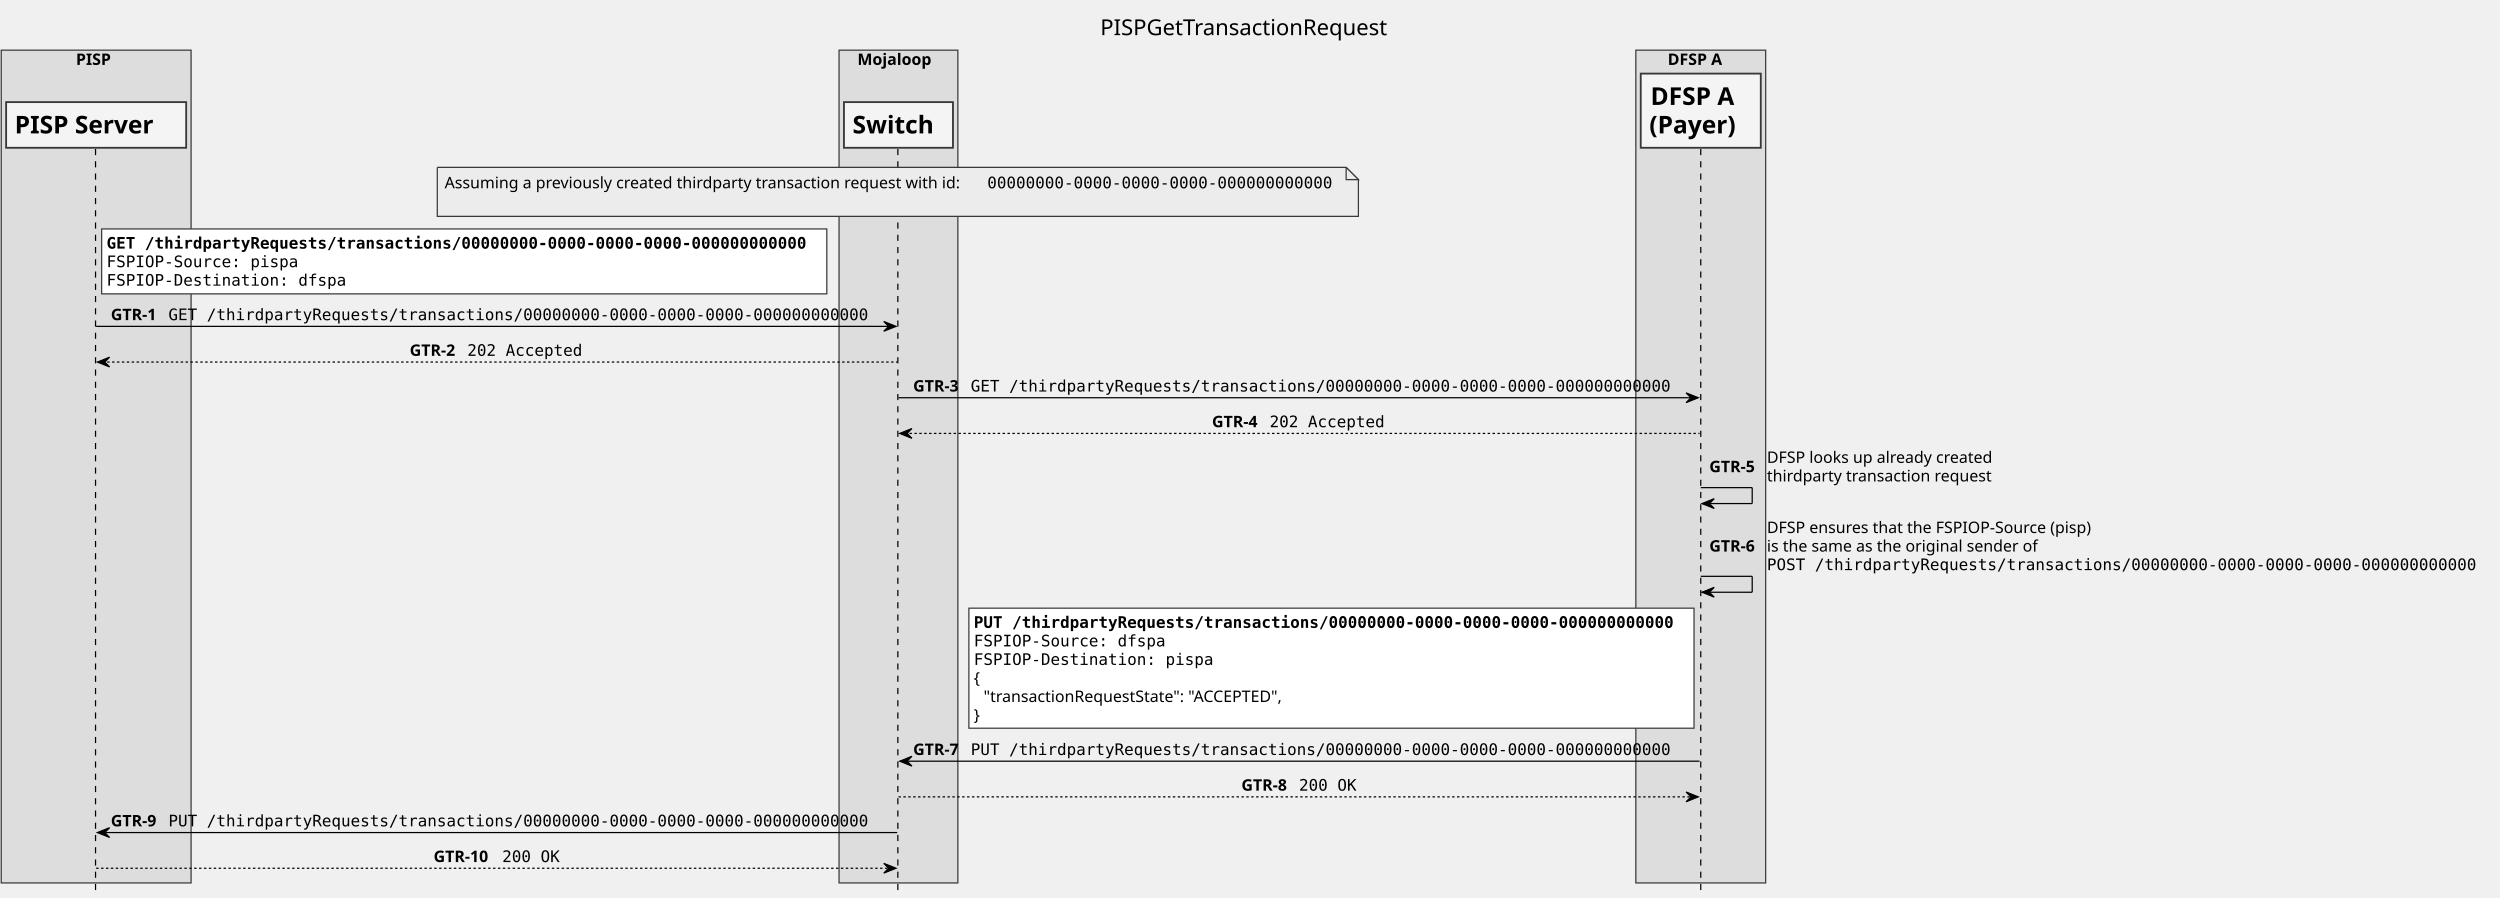
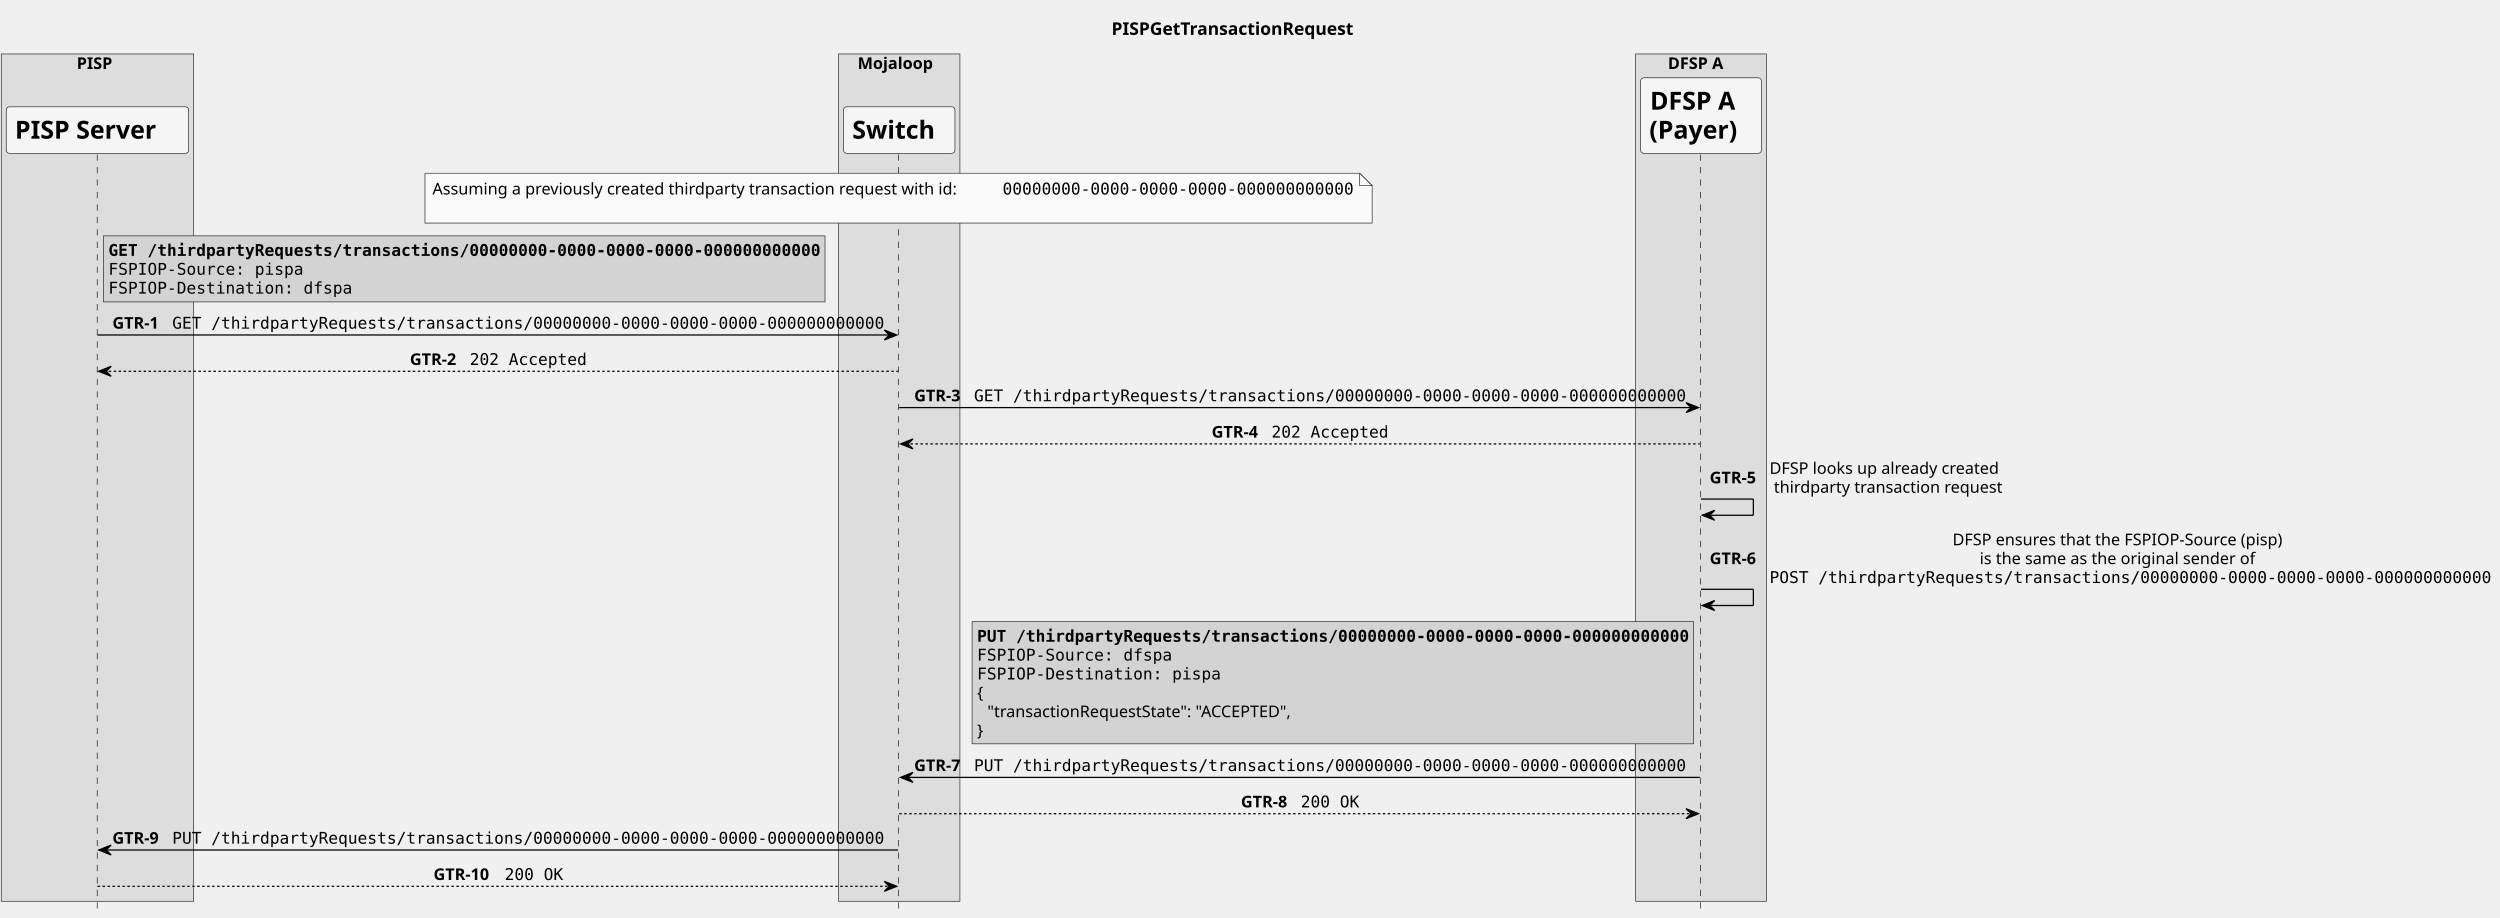
- <svg xmlns="http://www.w3.org/2000/svg" contentScriptType="application/ecmascript" contentStyleType="text/css" height="733px" preserveAspectRatio="none" style="width:2041px;height:733px" version="1.1" viewBox="0 0 2041 733" width="2041px" zoomAndPan="magnify">
+ <svg xmlns="http://www.w3.org/2000/svg" contentStyleType="text/css" height="736px" preserveAspectRatio="none" style="width:2006px;height:736px;background:#FFFFFF;" version="1.1" viewBox="0 0 2006 736" width="2006px" zoomAndPan="magnify">
  <defs />
  <g>
-     <text fill="#000000" font-family="Verdana" font-size="18" lengthAdjust="spacingAndGlyphs" textLength="245" x="898.25" y="28.708">PISPGetTransactionRequest</text>
-     <rect fill="#DDDDDD" height="679.883" style="stroke:#383838;stroke-width:1.0" width="155" x="1" y="40.953" />
-     <text fill="#000000" font-family="Verdana" font-size="13" font-weight="bold" lengthAdjust="spacingAndGlyphs" textLength="33" x="62" y="53.02">PISP</text>
-     <rect fill="#DDDDDD" height="679.883" style="stroke:#383838;stroke-width:1.0" width="97" x="685" y="40.953" />
-     <text fill="#000000" font-family="Verdana" font-size="13" font-weight="bold" lengthAdjust="spacingAndGlyphs" textLength="67" x="700" y="53.02">Mojaloop</text>
-     <rect fill="#DDDDDD" height="679.883" style="stroke:#383838;stroke-width:1.0" width="106" x="1335.5" y="40.953" />
-     <text fill="#000000" font-family="Verdana" font-size="13" font-weight="bold" lengthAdjust="spacingAndGlyphs" textLength="54" x="1361.5" y="53.02">DFSP A</text>
-     <line style="stroke:#000000;stroke-width:1.0;stroke-dasharray:5.0,5.0" x1="78" x2="78" y1="121.648" y2="726.836" />
-     <line style="stroke:#000000;stroke-width:1.0;stroke-dasharray:5.0,5.0" x1="733" x2="733" y1="121.648" y2="726.836" />
-     <line style="stroke:#000000;stroke-width:1.0;stroke-dasharray:5.0,5.0" x1="1388.5" x2="1388.5" y1="121.648" y2="726.836" />
-     <rect fill="#F4F4F4" height="37.281" style="stroke:#383838;stroke-width:1.5" width="147" x="5" y="83.367" />
-     <text fill="#000000" font-family="Verdana" font-size="20" font-weight="bold" lengthAdjust="spacingAndGlyphs" textLength="133" x="12" y="108.932">PISP Server</text>
-     <rect fill="#F4F4F4" height="37.281" style="stroke:#383838;stroke-width:1.5" width="89" x="689" y="83.367" />
-     <text fill="#000000" font-family="Verdana" font-size="20" font-weight="bold" lengthAdjust="spacingAndGlyphs" textLength="75" x="696" y="108.932">Switch</text>
-     <rect fill="#F4F4F4" height="60.562" style="stroke:#383838;stroke-width:1.5" width="98" x="1339.5" y="60.086" />
-     <text fill="#000000" font-family="Verdana" font-size="20" font-weight="bold" lengthAdjust="spacingAndGlyphs" textLength="82" x="1347.5" y="85.65">DFSP A</text>
-     <text fill="#000000" font-family="Verdana" font-size="20" font-weight="bold" lengthAdjust="spacingAndGlyphs" textLength="84" x="1346.5" y="108.932">(Payer)</text>
-     <path d="M357,136.648 L357,176.648 L1109,176.648 L1109,146.648 L1099,136.648 L357,136.648 " fill="#ECECEC" style="stroke:#383838;stroke-width:1.0" />
-     <path d="M1099,136.648 L1099,146.648 L1109,146.648 L1099,136.648 " fill="#ECECEC" style="stroke:#383838;stroke-width:1.0" />
-     <text fill="#000000" font-family="Verdana" font-size="13" lengthAdjust="spacingAndGlyphs" textLength="439" x="363" y="153.715">Assuming a previously created thirdparty transaction request with id:</text>
-     <text fill="#000000" font-family="monospace" font-size="13" lengthAdjust="spacingAndGlyphs" textLength="288" x="806" y="153.715">00000000-0000-0000-0000-000000000000</text>
-     <text fill="#000000" font-family="Verdana" font-size="13" lengthAdjust="spacingAndGlyphs" textLength="0" x="367" y="168.848" />
-     <rect fill="#FFFFFF" height="53" style="stroke:#383838;stroke-width:1.0" width="592" x="83" y="186.914" />
-     <text fill="#000000" font-family="monospace" font-size="13" font-weight="bold" lengthAdjust="spacingAndGlyphs" textLength="584" x="87" y="202.981">GET /thirdpartyRequests/transactions/00000000-0000-0000-0000-000000000000</text>
-     <text fill="#000000" font-family="monospace" font-size="13" lengthAdjust="spacingAndGlyphs" textLength="160" x="87" y="218.114">FSPIOP-Source: pispa</text>
-     <text fill="#000000" font-family="monospace" font-size="13" lengthAdjust="spacingAndGlyphs" textLength="200" x="87" y="233.247">FSPIOP-Destination: dfspa</text>
-     <polygon fill="#000000" points="721.5,262.445,731.5,266.445,721.5,270.445,725.5,266.445" style="stroke:#000000;stroke-width:1.0" />
-     <line style="stroke:#000000;stroke-width:1.0" x1="78.5" x2="727.5" y1="266.445" y2="266.445" />
-     <text fill="#000000" font-family="Verdana" font-size="13" font-weight="bold" lengthAdjust="spacingAndGlyphs" textLength="43" x="90.5" y="261.379">GTR-1</text>
-     <text fill="#000000" font-family="monospace" font-size="13" lengthAdjust="spacingAndGlyphs" textLength="584" x="137.5" y="261.379">GET /thirdpartyRequests/transactions/00000000-0000-0000-0000-000000000000</text>
-     <polygon fill="#000000" points="89.5,291.578,79.5,295.578,89.5,299.578,85.5,295.578" style="stroke:#000000;stroke-width:1.0" />
-     <line style="stroke:#000000;stroke-width:1.0;stroke-dasharray:2.0,2.0" x1="83.5" x2="732.5" y1="295.578" y2="295.578" />
-     <text fill="#000000" font-family="Verdana" font-size="13" font-weight="bold" lengthAdjust="spacingAndGlyphs" textLength="43" x="334.5" y="290.512">GTR-2</text>
-     <text fill="#000000" font-family="monospace" font-size="13" lengthAdjust="spacingAndGlyphs" textLength="96" x="381.5" y="290.512">202 Accepted</text>
-     <polygon fill="#000000" points="1376.5,320.711,1386.5,324.711,1376.5,328.711,1380.5,324.711" style="stroke:#000000;stroke-width:1.0" />
-     <line style="stroke:#000000;stroke-width:1.0" x1="733.5" x2="1382.5" y1="324.711" y2="324.711" />
-     <text fill="#000000" font-family="Verdana" font-size="13" font-weight="bold" lengthAdjust="spacingAndGlyphs" textLength="43" x="745.5" y="319.645">GTR-3</text>
-     <text fill="#000000" font-family="monospace" font-size="13" lengthAdjust="spacingAndGlyphs" textLength="584" x="792.5" y="319.645">GET /thirdpartyRequests/transactions/00000000-0000-0000-0000-000000000000</text>
-     <polygon fill="#000000" points="744.5,349.844,734.5,353.844,744.5,357.844,740.5,353.844" style="stroke:#000000;stroke-width:1.0" />
-     <line style="stroke:#000000;stroke-width:1.0;stroke-dasharray:2.0,2.0" x1="738.5" x2="1387.5" y1="353.844" y2="353.844" />
-     <text fill="#000000" font-family="Verdana" font-size="13" font-weight="bold" lengthAdjust="spacingAndGlyphs" textLength="43" x="989.5" y="348.778">GTR-4</text>
-     <text fill="#000000" font-family="monospace" font-size="13" lengthAdjust="spacingAndGlyphs" textLength="96" x="1036.5" y="348.778">202 Accepted</text>
-     <line style="stroke:#000000;stroke-width:1.0" x1="1388.5" x2="1430.5" y1="398.109" y2="398.109" />
-     <line style="stroke:#000000;stroke-width:1.0" x1="1430.5" x2="1430.5" y1="398.109" y2="411.109" />
-     <line style="stroke:#000000;stroke-width:1.0" x1="1389.5" x2="1430.5" y1="411.109" y2="411.109" />
-     <polygon fill="#000000" points="1399.5,407.109,1389.5,411.109,1399.5,415.109,1395.5,411.109" style="stroke:#000000;stroke-width:1.0" />
-     <text fill="#000000" font-family="Verdana" font-size="13" font-weight="bold" lengthAdjust="spacingAndGlyphs" textLength="43" x="1395.5" y="385.477">GTR-5</text>
-     <text fill="#000000" font-family="Verdana" font-size="13" lengthAdjust="spacingAndGlyphs" textLength="195" x="1442.5" y="377.911">DFSP looks up already created</text>
-     <text fill="#000000" font-family="Verdana" font-size="13" lengthAdjust="spacingAndGlyphs" textLength="191" x="1442.5" y="393.043">thirdparty transaction request</text>
-     <line style="stroke:#000000;stroke-width:1.0" x1="1388.5" x2="1430.5" y1="470.508" y2="470.508" />
-     <line style="stroke:#000000;stroke-width:1.0" x1="1430.5" x2="1430.5" y1="470.508" y2="483.508" />
-     <line style="stroke:#000000;stroke-width:1.0" x1="1389.5" x2="1430.5" y1="483.508" y2="483.508" />
-     <polygon fill="#000000" points="1399.5,479.508,1389.5,483.508,1399.5,487.508,1395.5,483.508" style="stroke:#000000;stroke-width:1.0" />
-     <text fill="#000000" font-family="Verdana" font-size="13" font-weight="bold" lengthAdjust="spacingAndGlyphs" textLength="43" x="1395.5" y="450.309">GTR-6</text>
-     <text fill="#000000" font-family="Verdana" font-size="13" lengthAdjust="spacingAndGlyphs" textLength="283" x="1442.5" y="435.176">DFSP ensures that the FSPIOP-Source (pisp)</text>
-     <text fill="#000000" font-family="Verdana" font-size="13" lengthAdjust="spacingAndGlyphs" textLength="233" x="1442.5" y="450.309">is the same as the original sender of</text>
-     <text fill="#000000" font-family="monospace" font-size="13" lengthAdjust="spacingAndGlyphs" textLength="592" x="1442.5" y="465.442">POST /thirdpartyRequests/transactions/00000000-0000-0000-0000-000000000000</text>
-     <rect fill="#FFFFFF" height="98" style="stroke:#383838;stroke-width:1.0" width="592" x="791" y="496.508" />
-     <text fill="#000000" font-family="monospace" font-size="13" font-weight="bold" lengthAdjust="spacingAndGlyphs" textLength="584" x="795" y="512.575">PUT /thirdpartyRequests/transactions/00000000-0000-0000-0000-000000000000</text>
-     <text fill="#000000" font-family="monospace" font-size="13" lengthAdjust="spacingAndGlyphs" textLength="160" x="795" y="527.707">FSPIOP-Source: dfspa</text>
-     <text fill="#000000" font-family="monospace" font-size="13" lengthAdjust="spacingAndGlyphs" textLength="200" x="795" y="542.84">FSPIOP-Destination: pispa</text>
-     <text fill="#000000" font-family="Verdana" font-size="13" lengthAdjust="spacingAndGlyphs" textLength="8" x="795" y="557.973">{</text>
-     <text fill="#000000" font-family="Verdana" font-size="13" lengthAdjust="spacingAndGlyphs" textLength="259" x="803" y="573.106">"transactionRequestState": "ACCEPTED",</text>
-     <text fill="#000000" font-family="Verdana" font-size="13" lengthAdjust="spacingAndGlyphs" textLength="8" x="795" y="588.239">}</text>
-     <polygon fill="#000000" points="744.5,617.438,734.5,621.438,744.5,625.438,740.5,621.438" style="stroke:#000000;stroke-width:1.0" />
-     <line style="stroke:#000000;stroke-width:1.0" x1="738.5" x2="1387.5" y1="621.438" y2="621.438" />
-     <text fill="#000000" font-family="Verdana" font-size="13" font-weight="bold" lengthAdjust="spacingAndGlyphs" textLength="43" x="745.5" y="616.372">GTR-7</text>
-     <text fill="#000000" font-family="monospace" font-size="13" lengthAdjust="spacingAndGlyphs" textLength="584" x="792.5" y="616.372">PUT /thirdpartyRequests/transactions/00000000-0000-0000-0000-000000000000</text>
-     <polygon fill="#000000" points="1376.5,646.57,1386.5,650.57,1376.5,654.57,1380.5,650.57" style="stroke:#000000;stroke-width:1.0" />
-     <line style="stroke:#000000;stroke-width:1.0;stroke-dasharray:2.0,2.0" x1="733.5" x2="1382.5" y1="650.57" y2="650.57" />
-     <text fill="#000000" font-family="Verdana" font-size="13" font-weight="bold" lengthAdjust="spacingAndGlyphs" textLength="43" x="1013.5" y="645.504">GTR-8</text>
-     <text fill="#000000" font-family="monospace" font-size="13" lengthAdjust="spacingAndGlyphs" textLength="48" x="1060.5" y="645.504">200 OK</text>
-     <polygon fill="#000000" points="89.5,675.703,79.5,679.703,89.5,683.703,85.5,679.703" style="stroke:#000000;stroke-width:1.0" />
-     <line style="stroke:#000000;stroke-width:1.0" x1="83.5" x2="732.5" y1="679.703" y2="679.703" />
-     <text fill="#000000" font-family="Verdana" font-size="13" font-weight="bold" lengthAdjust="spacingAndGlyphs" textLength="43" x="90.5" y="674.637">GTR-9</text>
-     <text fill="#000000" font-family="monospace" font-size="13" lengthAdjust="spacingAndGlyphs" textLength="584" x="137.5" y="674.637">PUT /thirdpartyRequests/transactions/00000000-0000-0000-0000-000000000000</text>
-     <polygon fill="#000000" points="721.5,704.836,731.5,708.836,721.5,712.836,725.5,708.836" style="stroke:#000000;stroke-width:1.0" />
-     <line style="stroke:#000000;stroke-width:1.0;stroke-dasharray:2.0,2.0" x1="78.5" x2="727.5" y1="708.836" y2="708.836" />
-     <text fill="#000000" font-family="Verdana" font-size="13" font-weight="bold" lengthAdjust="spacingAndGlyphs" textLength="52" x="354" y="703.77">GTR-10</text>
-     <text fill="#000000" font-family="monospace" font-size="13" lengthAdjust="spacingAndGlyphs" textLength="48" x="410" y="703.77">200 OK</text>
+     <text fill="#000000" font-family="Verdana" font-size="14" font-weight="bold" lengthAdjust="spacing" textLength="221.3" x="891.872" y="27.995">PISPGetTransactionRequest</text>
+     <rect fill="#DDDDDD" height="679.883" style="stroke:#181818;stroke-width:0.5;" width="154.422" x="1" y="43.297" />
+     <text fill="#000000" font-family="Verdana" font-size="13" font-weight="bold" lengthAdjust="spacing" textLength="33.255" x="61.583" y="55.364">PISP</text>
+     <rect fill="#DDDDDD" height="679.883" style="stroke:#181818;stroke-width:0.5;" width="97.391" x="672.851" y="43.297" />
+     <text fill="#000000" font-family="Verdana" font-size="13" font-weight="bold" lengthAdjust="spacing" textLength="66.72" x="688.186" y="55.364">Mojaloop</text>
+     <rect fill="#DDDDDD" height="679.883" style="stroke:#181818;stroke-width:0.5;" width="104.9" x="1312.432" y="43.297" />
+     <text fill="#000000" font-family="Verdana" font-size="13" font-weight="bold" lengthAdjust="spacing" textLength="53.149" x="1338.307" y="55.364">DFSP A</text>
+     <line style="stroke:#000000;stroke-width:0.5;stroke-dasharray:5.0,5.0;" x1="78" x2="78" y1="123.992" y2="729.18" />
+     <line style="stroke:#000000;stroke-width:0.5;stroke-dasharray:5.0,5.0;" x1="720.851" x2="720.851" y1="123.992" y2="729.18" />
+     <line style="stroke:#000000;stroke-width:0.5;stroke-dasharray:5.0,5.0;" x1="1364.432" x2="1364.432" y1="123.992" y2="729.18" />
+     <rect fill="#F5F5F5" height="37.281" rx="2.5" ry="2.5" style="stroke:#181818;stroke-width:0.5;" width="146.422" x="5" y="85.711" />
+     <text fill="#000000" font-family="Verdana" font-size="20" font-weight="bold" lengthAdjust="spacing" textLength="132.422" x="12" y="111.275">PISP Server</text>
+     <rect fill="#F5F5F5" height="37.281" rx="2.5" ry="2.5" style="stroke:#181818;stroke-width:0.5;" width="89.391" x="676.851" y="85.711" />
+     <text fill="#000000" font-family="Verdana" font-size="20" font-weight="bold" lengthAdjust="spacing" textLength="75.391" x="683.851" y="111.275">Switch</text>
+     <rect fill="#F5F5F5" height="60.562" rx="2.5" ry="2.5" style="stroke:#181818;stroke-width:0.5;" width="96.9" x="1316.432" y="62.43" />
+     <text fill="#000000" font-family="Verdana" font-size="20" font-weight="bold" lengthAdjust="spacing" textLength="81.768" x="1323.998" y="87.994">DFSP A</text>
+     <text fill="#000000" font-family="Verdana" font-size="20" font-weight="bold" lengthAdjust="spacing" textLength="82.9" x="1323.432" y="111.275">(Payer)</text>
+     <path d="M341,138.992 L341,178.992 L1101,178.992 L1101,148.992 L1091,138.992 L341,138.992 " fill="#FAFAFA" style="stroke:#181818;stroke-width:0.5;" />
+     <path d="M1091,138.992 L1091,148.992 L1101,148.992 L1091,138.992 " fill="#FAFAFA" style="stroke:#181818;stroke-width:0.5;" />
+     <text fill="#000000" font-family="Verdana" font-size="13" lengthAdjust="spacing" textLength="453.305" x="347" y="156.059">Assuming a previously created thirdparty transaction request with id:</text>
+     <text fill="#000000" font-family="monospace" font-size="13" lengthAdjust="spacing" textLength="281.76" x="804.438" y="156.059">00000000-0000-0000-0000-000000000000</text>
+     <text fill="#000000" font-family="Verdana" font-size="13" lengthAdjust="spacing" textLength="4.132" x="347" y="171.192"> </text>
+     <rect fill="#D3D3D3" height="53" style="stroke:#181818;stroke-width:0.5;" width="579" x="83" y="189.258" />
+     <text fill="#000000" font-family="monospace" font-size="13" font-weight="bold" lengthAdjust="spacing" textLength="571.346" x="87" y="205.325">GET /thirdpartyRequests/transactions/00000000-0000-0000-0000-000000000000</text>
+     <text fill="#000000" font-family="monospace" font-size="13" lengthAdjust="spacing" textLength="156.533" x="87" y="220.458">FSPIOP-Source: pispa</text>
+     <text fill="#000000" font-family="monospace" font-size="13" lengthAdjust="spacing" textLength="195.667" x="87" y="235.59">FSPIOP-Destination: dfspa</text>
+     <polygon fill="#000000" points="709.546,264.789,719.546,268.789,709.546,272.789,713.546,268.789" style="stroke:#000000;stroke-width:1.0;" />
+     <line style="stroke:#000000;stroke-width:1.0;" x1="78.211" x2="715.546" y1="268.789" y2="268.789" />
+     <text fill="#000000" font-family="Verdana" font-size="13" font-weight="bold" lengthAdjust="spacing" textLength="43.989" x="90.211" y="263.723">GTR-1</text>
+     <text fill="#000000" font-family="monospace" font-size="13" lengthAdjust="spacing" textLength="571.346" x="138.2" y="263.723">GET /thirdpartyRequests/transactions/00000000-0000-0000-0000-000000000000</text>
+     <polygon fill="#000000" points="89.211,293.922,79.211,297.922,89.211,301.922,85.211,297.922" style="stroke:#000000;stroke-width:1.0;" />
+     <line style="stroke:#000000;stroke-width:1.0;stroke-dasharray:2.0,2.0;" x1="83.211" x2="720.546" y1="297.922" y2="297.922" />
+     <text fill="#000000" font-family="Verdana" font-size="13" font-weight="bold" lengthAdjust="spacing" textLength="43.989" x="328.924" y="292.856">GTR-2</text>
+     <text fill="#000000" font-family="monospace" font-size="13" lengthAdjust="spacing" textLength="93.92" x="376.913" y="292.856">202 Accepted</text>
+     <polygon fill="#000000" points="1352.882,323.055,1362.882,327.055,1352.882,331.055,1356.882,327.055" style="stroke:#000000;stroke-width:1.0;" />
+     <line style="stroke:#000000;stroke-width:1.0;" x1="721.546" x2="1358.882" y1="327.055" y2="327.055" />
+     <text fill="#000000" font-family="Verdana" font-size="13" font-weight="bold" lengthAdjust="spacing" textLength="43.989" x="733.546" y="321.989">GTR-3</text>
+     <text fill="#000000" font-family="monospace" font-size="13" lengthAdjust="spacing" textLength="571.346" x="781.536" y="321.989">GET /thirdpartyRequests/transactions/00000000-0000-0000-0000-000000000000</text>
+     <polygon fill="#000000" points="732.546,352.188,722.546,356.188,732.546,360.188,728.546,356.188" style="stroke:#000000;stroke-width:1.0;" />
+     <line style="stroke:#000000;stroke-width:1.0;stroke-dasharray:2.0,2.0;" x1="726.546" x2="1363.882" y1="356.188" y2="356.188" />
+     <text fill="#000000" font-family="Verdana" font-size="13" font-weight="bold" lengthAdjust="spacing" textLength="43.989" x="972.26" y="351.122">GTR-4</text>
+     <text fill="#000000" font-family="monospace" font-size="13" lengthAdjust="spacing" textLength="93.92" x="1020.249" y="351.122">202 Accepted</text>
+     <line style="stroke:#000000;stroke-width:1.0;" x1="1364.882" x2="1406.882" y1="400.453" y2="400.453" />
+     <line style="stroke:#000000;stroke-width:1.0;" x1="1406.882" x2="1406.882" y1="400.453" y2="413.453" />
+     <line style="stroke:#000000;stroke-width:1.0;" x1="1365.882" x2="1406.882" y1="413.453" y2="413.453" />
+     <polygon fill="#000000" points="1375.882,409.453,1365.882,413.453,1375.882,417.453,1371.882,413.453" style="stroke:#000000;stroke-width:1.0;" />
+     <text fill="#000000" font-family="Verdana" font-size="13" font-weight="bold" lengthAdjust="spacing" textLength="43.989" x="1371.882" y="387.821">GTR-5</text>
+     <text fill="#000000" font-family="Verdana" font-size="13" lengthAdjust="spacing" textLength="199.056" x="1419.871" y="380.254">DFSP looks up already created</text>
+     <text fill="#000000" font-family="Verdana" font-size="13" lengthAdjust="spacing" textLength="196.301" x="1423.315" y="395.387">thirdparty transaction request</text>
+     <line style="stroke:#000000;stroke-width:1.0;" x1="1364.882" x2="1406.882" y1="472.852" y2="472.852" />
+     <line style="stroke:#000000;stroke-width:1.0;" x1="1406.882" x2="1406.882" y1="472.852" y2="485.852" />
+     <line style="stroke:#000000;stroke-width:1.0;" x1="1365.882" x2="1406.882" y1="485.852" y2="485.852" />
+     <polygon fill="#000000" points="1375.882,481.852,1365.882,485.852,1375.882,489.852,1371.882,485.852" style="stroke:#000000;stroke-width:1.0;" />
+     <text fill="#000000" font-family="Verdana" font-size="13" font-weight="bold" lengthAdjust="spacing" textLength="43.989" x="1371.882" y="452.653">GTR-6</text>
+     <text fill="#000000" font-family="Verdana" font-size="13" lengthAdjust="spacing" textLength="285.473" x="1566.721" y="437.52">DFSP ensures that the FSPIOP-Source (pisp)</text>
+     <text fill="#000000" font-family="Verdana" font-size="13" lengthAdjust="spacing" textLength="237.847" x="1588.468" y="452.653">is the same as the original sender of</text>
+     <text fill="#000000" font-family="monospace" font-size="13" lengthAdjust="spacing" textLength="579.173" x="1419.871" y="467.786">POST /thirdpartyRequests/transactions/00000000-0000-0000-0000-000000000000</text>
+     <rect fill="#D3D3D3" height="98" style="stroke:#181818;stroke-width:0.5;" width="579" x="780" y="498.852" />
+     <text fill="#000000" font-family="monospace" font-size="13" font-weight="bold" lengthAdjust="spacing" textLength="571.346" x="784" y="514.918">PUT /thirdpartyRequests/transactions/00000000-0000-0000-0000-000000000000</text>
+     <text fill="#000000" font-family="monospace" font-size="13" lengthAdjust="spacing" textLength="156.533" x="784" y="530.051">FSPIOP-Source: dfspa</text>
+     <text fill="#000000" font-family="monospace" font-size="13" lengthAdjust="spacing" textLength="195.667" x="784" y="545.184">FSPIOP-Destination: pispa</text>
+     <text fill="#000000" font-family="Verdana" font-size="13" lengthAdjust="spacing" textLength="8.271" x="784" y="560.317">{</text>
+     <text fill="#000000" font-family="Verdana" font-size="13" lengthAdjust="spacing" textLength="267.065" x="792.265" y="575.45">"transactionRequestState": "ACCEPTED",</text>
+     <text fill="#000000" font-family="Verdana" font-size="13" lengthAdjust="spacing" textLength="8.271" x="784" y="590.582">}</text>
+     <polygon fill="#000000" points="732.546,619.781,722.546,623.781,732.546,627.781,728.546,623.781" style="stroke:#000000;stroke-width:1.0;" />
+     <line style="stroke:#000000;stroke-width:1.0;" x1="726.546" x2="1363.882" y1="623.781" y2="623.781" />
+     <text fill="#000000" font-family="Verdana" font-size="13" font-weight="bold" lengthAdjust="spacing" textLength="43.989" x="733.546" y="618.715">GTR-7</text>
+     <text fill="#000000" font-family="monospace" font-size="13" lengthAdjust="spacing" textLength="571.346" x="781.536" y="618.715">PUT /thirdpartyRequests/transactions/00000000-0000-0000-0000-000000000000</text>
+     <polygon fill="#000000" points="1352.882,648.914,1362.882,652.914,1352.882,656.914,1356.882,652.914" style="stroke:#000000;stroke-width:1.0;" />
+     <line style="stroke:#000000;stroke-width:1.0;stroke-dasharray:2.0,2.0;" x1="721.546" x2="1358.882" y1="652.914" y2="652.914" />
+     <text fill="#000000" font-family="Verdana" font-size="13" font-weight="bold" lengthAdjust="spacing" textLength="43.989" x="995.74" y="647.848">GTR-8</text>
+     <text fill="#000000" font-family="monospace" font-size="13" lengthAdjust="spacing" textLength="46.96" x="1043.729" y="647.848">200 OK</text>
+     <polygon fill="#000000" points="89.211,678.047,79.211,682.047,89.211,686.047,85.211,682.047" style="stroke:#000000;stroke-width:1.0;" />
+     <line style="stroke:#000000;stroke-width:1.0;" x1="83.211" x2="720.546" y1="682.047" y2="682.047" />
+     <text fill="#000000" font-family="Verdana" font-size="13" font-weight="bold" lengthAdjust="spacing" textLength="43.989" x="90.211" y="676.981">GTR-9</text>
+     <text fill="#000000" font-family="monospace" font-size="13" lengthAdjust="spacing" textLength="571.346" x="138.2" y="676.981">PUT /thirdpartyRequests/transactions/00000000-0000-0000-0000-000000000000</text>
+     <polygon fill="#000000" points="709.546,707.18,719.546,711.18,709.546,715.18,713.546,711.18" style="stroke:#000000;stroke-width:1.0;" />
+     <line style="stroke:#000000;stroke-width:1.0;stroke-dasharray:2.0,2.0;" x1="78.211" x2="715.546" y1="711.18" y2="711.18" />
+     <text fill="#000000" font-family="Verdana" font-size="13" font-weight="bold" lengthAdjust="spacing" textLength="53.035" x="347.881" y="706.114">GTR-10</text>
+     <text fill="#000000" font-family="monospace" font-size="13" lengthAdjust="spacing" textLength="46.96" x="404.916" y="706.114">200 OK</text>
  </g>
</svg>
